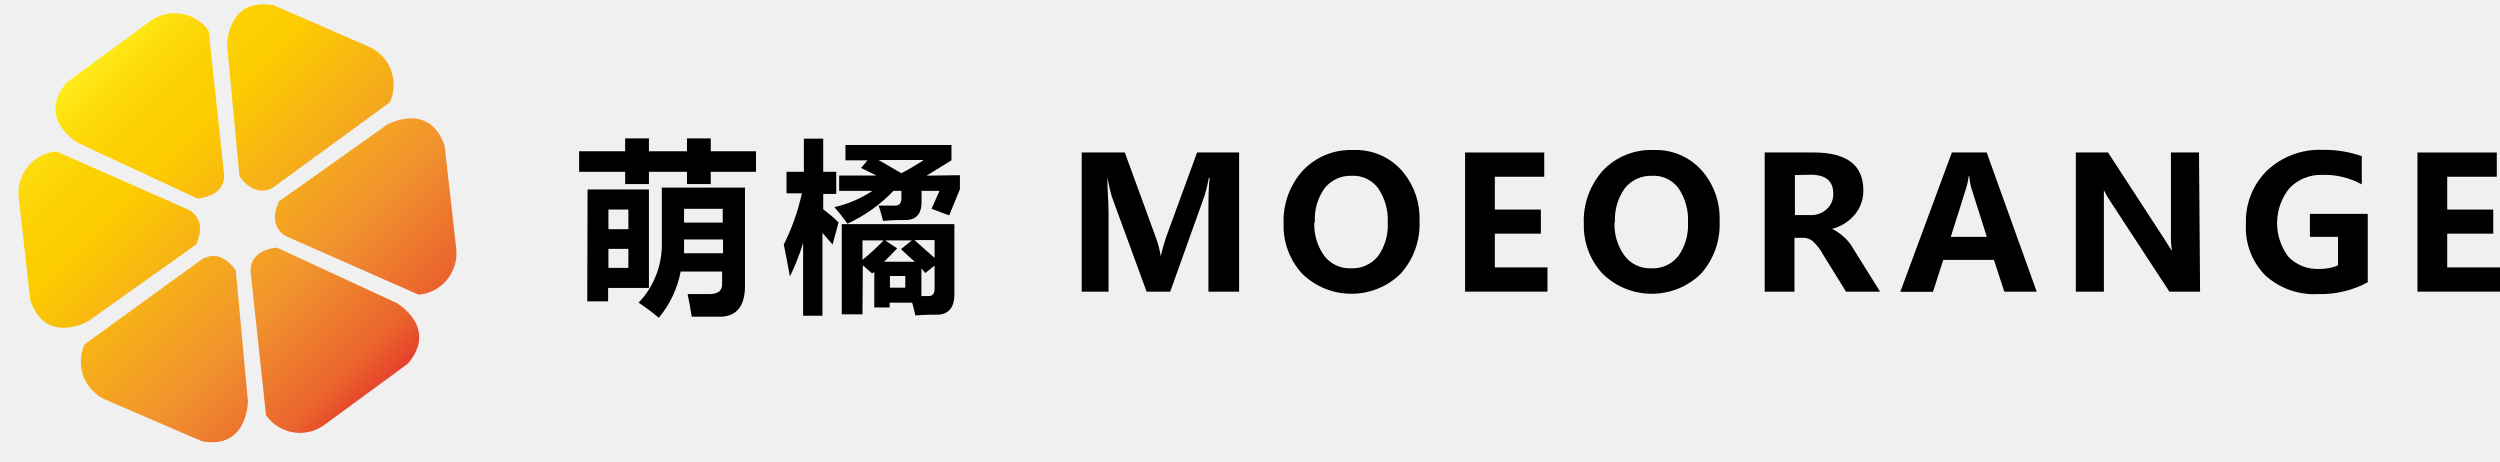
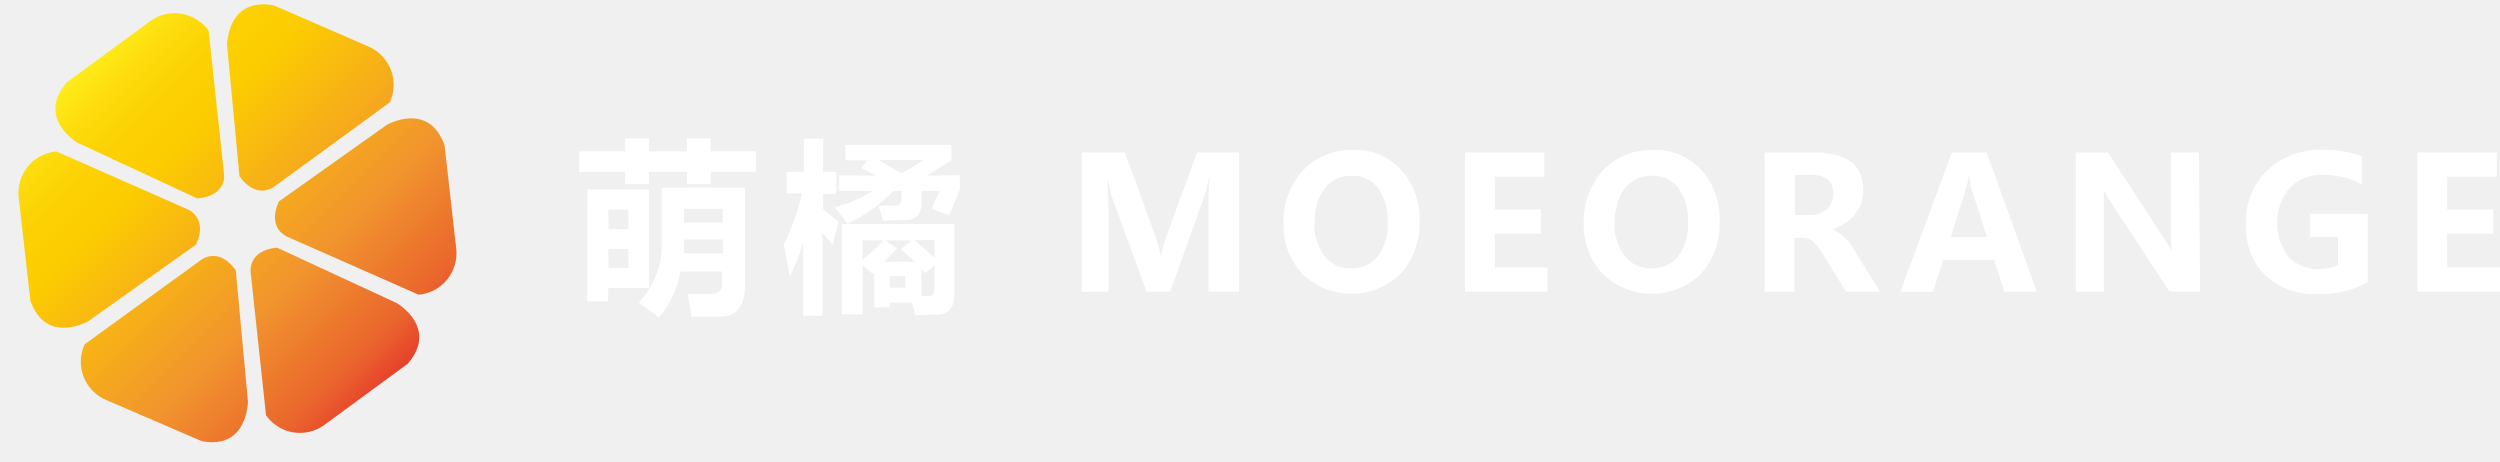
<svg xmlns="http://www.w3.org/2000/svg" xmlns:xlink="http://www.w3.org/1999/xlink" id="图层_1" data-name="图层 1" viewBox="0 0 162.96 30.08">
  <defs>
    <style>.cls-1{fill:#fff;}.cls-2{mask:url(#mask);}.cls-3{stroke-miterlimit:10;fill:url(#橙色_黄色);stroke:url(#未命名的渐变_6);}</style>
    <mask id="mask" x="0" y="0" width="30.08" height="30.08" maskUnits="userSpaceOnUse">
      <g transform="translate(-662.13 -79.06)">
        <path class="cls-1" d="M676.93,82s0-3.16,3.05-2.59l6.21,2.7a2.72,2.72,0,0,1,1.35,3.62L680,91.23s-1.13.9-2.26-.68Z" />
        <path class="cls-1" d="M667.2,88.37s-2.73-1.58-.72-3.94l5.45-4a2.71,2.71,0,0,1,3.8.64l1,9.31S677,91.79,675,92Z" />
        <path class="cls-1" d="M667.88,100s-2.74,1.58-3.77-1.34l-.76-6.73a2.71,2.71,0,0,1,2.45-3l8.57,3.78s1.35.53.54,2.29Z" />
        <path class="cls-1" d="M678.29,105.22s0,3.16-3,2.6L669,105.11a2.7,2.7,0,0,1-1.35-3.61L675.24,96s1.13-.9,2.26.68Z" />
        <path class="cls-1" d="M688,98.82s2.73,1.58.72,3.94l-5.45,4a2.7,2.7,0,0,1-3.8-.63l-1-9.31s-.22-1.43,1.71-1.62Z" />
        <path class="cls-1" d="M687.34,87.2s2.74-1.58,3.77,1.34l.76,6.73a2.71,2.71,0,0,1-2.45,3l-8.57-3.78s-1.35-.53-.54-2.3Z" />
      </g>
    </mask>
    <linearGradient id="橙色_黄色" x1="254.94" y1="150.06" x2="285.03" y2="150.06" gradientTransform="translate(-69.76 -281.97) rotate(45)" gradientUnits="userSpaceOnUse">
      <stop offset="0" stop-color="#fff21f" />
      <stop offset="0.01" stop-color="#ffef1c" />
      <stop offset="0.1" stop-color="#fddc0d" />
      <stop offset="0.19" stop-color="#fcd103" />
      <stop offset="0.28" stop-color="#fccd00" />
      <stop offset="0.67" stop-color="#f1942e" />
      <stop offset="0.89" stop-color="#ea652d" />
      <stop offset="1" stop-color="#e5352b" />
    </linearGradient>
    <linearGradient id="未命名的渐变_6" x1="254.44" y1="150.06" x2="285.53" y2="150.06" xlink:href="#橙色_黄色" />
  </defs>
  <g class="cls-2">
    <circle class="cls-3" cx="15.04" cy="15.04" r="15.04" />
  </g>
-   <path d="M706.91,88.08h1.55v.84h2.95v1.34h-2.95v.8h-1.55v-.8h-2.48v.8h-1.55v-.8h-3V88.92h3v-.84h1.55v.84h2.48Zm-6.48,3.33h4v6.42h-2.66v.87h-1.36Zm2.66,1.31h-1.3V94h1.3Zm0,3.8V95.28h-1.3v1.24Zm2,3.27a14.59,14.59,0,0,0-1.33-1,5.51,5.51,0,0,0,1.51-4v-3.5h5.42V97.7q0,1.88-1.47,2l-2,0c-.08-.51-.17-1-.27-1.47h1.41c.56,0,.84-.21.84-.64v-.83H706.5A6.66,6.66,0,0,1,705.06,99.79Zm1.63-5.12c0,.27,0,.57,0,.9h2.54v-.9Zm2.52-2h-2.52v.9h2.52Z" transform="translate(-662.13 -79.06)" />
-   <path d="M713.22,95a14.17,14.17,0,0,0,1.18-3.34h-1V90.26h1.13V88.1h1.26v2.16h.85V91.7h-.85v1c.34.26.69.54,1,.86L716.4,95l-.66-.76v5.4h-1.26V94.89a14.09,14.09,0,0,1-.86,2.19C713.52,96.52,713.39,95.84,713.22,95Zm11.48-4.52v.92L724,93.1l-1.15-.43.52-1.17h-1.17v.75c0,.71-.31,1.1-.93,1.15-.4,0-.93,0-1.58.06a8.94,8.94,0,0,0-.29-1l1.09,0c.26,0,.4-.16.4-.5V91.5h-.52a9.78,9.78,0,0,1-3,2.14,12.74,12.74,0,0,0-.85-1.08A7.41,7.41,0,0,0,719,91.5h-2.17v-1h2.43l-1-.49.42-.5h-1.44v-1h6.91v1l-1.62,1Zm-6.35,9.07H717V93.67h7.34v4.57c0,.82-.33,1.26-1,1.33-.37,0-.88,0-1.54.05-.07-.3-.14-.58-.21-.83h-1.47v.31h-1V96.78l-.14.11-.61-.54Zm1.34-4.82h-1.34V96C718.83,95.61,719.28,95.19,719.69,94.77Zm2.6-5.24H719.4l1.48.86C721.32,90.13,721.79,89.85,722.29,89.53Zm-1.41,5.79.69-.55h-1.74l.78.52c-.27.29-.56.58-.85.87h2Q721.25,95.67,720.88,95.32Zm.26,2.53v-.76h-1v.76Zm1.91-2v-1.1h-1.3C722.26,95.19,722.69,95.55,723.05,95.87Zm-.86.74v1.81h.48c.25,0,.38-.16.38-.48V96.37l-.61.49Z" transform="translate(-662.13 -79.06)" />
-   <path d="M740.9,98.07V92.56c0-.5,0-1.14.08-1.91h-.05a10.4,10.4,0,0,1-.28,1.16l-2.24,6.26h-1.54l-2.27-6.2c-.05-.15-.15-.55-.29-1.22h0c0,.76.08,1.52.08,2.29v5.13h-1.75V89h2.81l2,5.48a6.26,6.26,0,0,1,.34,1.28h0a12.39,12.39,0,0,1,.37-1.29l2-5.47h2.74v9.07Z" transform="translate(-662.13 -79.06)" />
-   <path d="M745.8,93.65a4.89,4.89,0,0,1,1.25-3.47,4.28,4.28,0,0,1,3.29-1.34,4,4,0,0,1,3.13,1.3,4.73,4.73,0,0,1,1.19,3.33,4.81,4.81,0,0,1-1.24,3.44,4.59,4.59,0,0,1-6.4,0A4.59,4.59,0,0,1,745.8,93.65Zm2-.1a3.5,3.5,0,0,0,.63,2.16,2.09,2.09,0,0,0,1.76.84,2.13,2.13,0,0,0,1.77-.8,3.44,3.44,0,0,0,.63-2.17,3.68,3.68,0,0,0-.62-2.24,2,2,0,0,0-1.73-.82,2.13,2.13,0,0,0-1.79.84A3.44,3.44,0,0,0,747.84,93.55Z" transform="translate(-662.13 -79.06)" />
-   <path d="M763,98.07h-5.37V89h5.16v1.58h-3.22v2.14h3v1.57h-3v2.2H763Z" transform="translate(-662.13 -79.06)" />
-   <path d="M765.37,93.65a4.89,4.89,0,0,1,1.24-3.47,4.3,4.3,0,0,1,3.29-1.34,4,4,0,0,1,3.13,1.3,4.73,4.73,0,0,1,1.19,3.33A4.81,4.81,0,0,1,773,96.91a4.59,4.59,0,0,1-6.4,0A4.58,4.58,0,0,1,765.37,93.65Zm2-.1a3.44,3.44,0,0,0,.64,2.16,2.07,2.07,0,0,0,1.75.84,2.11,2.11,0,0,0,1.77-.8,3.44,3.44,0,0,0,.63-2.17,3.67,3.67,0,0,0-.61-2.24,2,2,0,0,0-1.74-.82,2.15,2.15,0,0,0-1.79.84A3.5,3.5,0,0,0,767.4,93.55Z" transform="translate(-662.13 -79.06)" />
-   <path d="M784.68,98.07h-2.22L781,95.71a3.37,3.37,0,0,0-.72-.94,1,1,0,0,0-.6-.21h-.58v3.51h-1.94V89h3.19q3.24,0,3.24,2.46a2.43,2.43,0,0,1-.55,1.58,2.84,2.84,0,0,1-1.49.94v0A3.22,3.22,0,0,1,783,95.38Zm-5.55-7.6v2.61h1a1.5,1.5,0,0,0,1.09-.4,1.31,1.31,0,0,0,.41-1q0-1.23-1.47-1.23Z" transform="translate(-662.13 -79.06)" />
-   <path d="M794.89,98.07h-2.11L792.1,96h-3.3l-.67,2.08H786L789.36,89h2.27Zm-3.25-3.57-1-3.15a3.42,3.42,0,0,1-.14-.79h-.05a3.9,3.9,0,0,1-.16.77l-1,3.17Z" transform="translate(-662.13 -79.06)" />
-   <path d="M805.54,98.07h-2l-3.84-5.87a6,6,0,0,1-.43-.74h0c0,.31,0,.8,0,1.45v5.16h-1.83V89h2.1l3.71,5.7.45.72h0a8.34,8.34,0,0,1-.06-1.25V89h1.83Z" transform="translate(-662.13 -79.06)" />
-   <path d="M816.47,97.46a6.48,6.48,0,0,1-3.27.77A4.72,4.72,0,0,1,809.78,97a4.4,4.4,0,0,1-1.25-3.33,4.64,4.64,0,0,1,1.37-3.49,5,5,0,0,1,3.64-1.35,7.23,7.23,0,0,1,2.54.41v1.84a5,5,0,0,0-2.58-.62,2.82,2.82,0,0,0-2.13.86,3.63,3.63,0,0,0-.08,4.47,2.61,2.61,0,0,0,2,.8,3,3,0,0,0,1.24-.23V94.5H812.7V93h3.77Z" transform="translate(-662.13 -79.06)" />
-   <path d="M825.09,98.07h-5.38V89h5.17v1.58h-3.23v2.14h3v1.57h-3v2.2h3.44Z" transform="translate(-662.13 -79.06)" />
+   <path class="cls-1" d="M706.91,88.08h1.55v.84h2.95v1.34h-2.95v.8h-1.55v-.8h-2.48v.8h-1.55v-.8h-3V88.92h3v-.84h1.55v.84h2.48Zm-6.48,3.33h4v6.42h-2.66v.87h-1.36Zm2.66,1.31h-1.3V94h1.3Zm0,3.8V95.28h-1.3v1.24Zm2,3.27a14.59,14.59,0,0,0-1.33-1,5.51,5.51,0,0,0,1.51-4v-3.5h5.42V97.7q0,1.88-1.47,2l-2,0c-.08-.51-.17-1-.27-1.47h1.41c.56,0,.84-.21.84-.64v-.83H706.5A6.66,6.66,0,0,1,705.06,99.79Zm1.63-5.12c0,.27,0,.57,0,.9h2.54v-.9Zm2.52-2h-2.52v.9h2.52Z" transform="translate(-662.13 -79.06)" />
+   <path class="cls-1" d="M713.22,95a14.17,14.17,0,0,0,1.18-3.34h-1V90.26h1.13V88.1h1.26v2.16h.85V91.7h-.85v1c.34.26.69.54,1,.86L716.4,95l-.66-.76v5.4h-1.26V94.89a14.09,14.09,0,0,1-.86,2.19C713.52,96.52,713.39,95.84,713.22,95Zm11.48-4.52v.92L724,93.1l-1.15-.43.52-1.17h-1.17v.75c0,.71-.31,1.1-.93,1.15-.4,0-.93,0-1.58.06a8.94,8.94,0,0,0-.29-1l1.09,0c.26,0,.4-.16.4-.5V91.5h-.52a9.78,9.78,0,0,1-3,2.14,12.74,12.74,0,0,0-.85-1.08A7.41,7.41,0,0,0,719,91.5h-2.17v-1h2.43l-1-.49.42-.5h-1.44v-1h6.91v1l-1.62,1Zm-6.35,9.07H717V93.67h7.34v4.57c0,.82-.33,1.26-1,1.33-.37,0-.88,0-1.54.05-.07-.3-.14-.58-.21-.83h-1.47v.31h-1V96.78l-.14.11-.61-.54Zm1.34-4.82h-1.34V96C718.83,95.61,719.28,95.19,719.69,94.77Zm2.6-5.24H719.4l1.48.86C721.32,90.13,721.79,89.85,722.29,89.53Zm-1.41,5.79.69-.55h-1.74l.78.52c-.27.29-.56.58-.85.87h2Q721.25,95.67,720.88,95.32Zm.26,2.53v-.76h-1v.76Zm1.91-2v-1.1h-1.3C722.26,95.19,722.69,95.55,723.05,95.87Zm-.86.74v1.81h.48c.25,0,.38-.16.38-.48V96.37l-.61.49Z" transform="translate(-662.13 -79.06)" />
+   <path class="cls-1" d="M740.9,98.07V92.56c0-.5,0-1.14.08-1.91h-.05a10.4,10.4,0,0,1-.28,1.16l-2.24,6.26h-1.54l-2.27-6.2c-.05-.15-.15-.55-.29-1.22h0c0,.76.08,1.52.08,2.29v5.13h-1.75V89h2.81l2,5.48a6.26,6.26,0,0,1,.34,1.28h0a12.39,12.39,0,0,1,.37-1.29l2-5.47h2.74v9.07Z" transform="translate(-662.13 -79.06)" />
+   <path class="cls-1" d="M745.8,93.65a4.89,4.89,0,0,1,1.25-3.47,4.28,4.28,0,0,1,3.29-1.34,4,4,0,0,1,3.13,1.3,4.73,4.73,0,0,1,1.19,3.33,4.81,4.81,0,0,1-1.24,3.44,4.59,4.59,0,0,1-6.4,0A4.59,4.59,0,0,1,745.8,93.65Zm2-.1a3.5,3.5,0,0,0,.63,2.16,2.09,2.09,0,0,0,1.76.84,2.13,2.13,0,0,0,1.77-.8,3.44,3.44,0,0,0,.63-2.17,3.68,3.68,0,0,0-.62-2.24,2,2,0,0,0-1.73-.82,2.13,2.13,0,0,0-1.79.84A3.44,3.44,0,0,0,747.84,93.55Z" transform="translate(-662.13 -79.06)" />
+   <path class="cls-1" d="M763,98.07h-5.37V89h5.16v1.58h-3.22v2.14h3v1.57h-3v2.2H763Z" transform="translate(-662.13 -79.06)" />
+   <path class="cls-1" d="M765.37,93.65a4.89,4.89,0,0,1,1.24-3.47,4.3,4.3,0,0,1,3.29-1.34,4,4,0,0,1,3.13,1.3,4.73,4.73,0,0,1,1.19,3.33A4.81,4.81,0,0,1,773,96.91a4.59,4.59,0,0,1-6.4,0A4.58,4.58,0,0,1,765.37,93.65Zm2-.1a3.44,3.44,0,0,0,.64,2.16,2.07,2.07,0,0,0,1.75.84,2.11,2.11,0,0,0,1.77-.8,3.44,3.44,0,0,0,.63-2.17,3.67,3.67,0,0,0-.61-2.24,2,2,0,0,0-1.74-.82,2.15,2.15,0,0,0-1.79.84A3.5,3.5,0,0,0,767.4,93.55Z" transform="translate(-662.13 -79.06)" />
+   <path class="cls-1" d="M784.68,98.07h-2.22L781,95.71a3.37,3.37,0,0,0-.72-.94,1,1,0,0,0-.6-.21h-.58v3.51h-1.94V89h3.19q3.24,0,3.24,2.46a2.43,2.43,0,0,1-.55,1.58,2.84,2.84,0,0,1-1.49.94v0A3.22,3.22,0,0,1,783,95.38Zm-5.55-7.6v2.61h1a1.5,1.5,0,0,0,1.09-.4,1.31,1.31,0,0,0,.41-1q0-1.23-1.47-1.23Z" transform="translate(-662.13 -79.06)" />
+   <path class="cls-1" d="M794.89,98.07h-2.11L792.1,96h-3.3l-.67,2.08H786L789.36,89h2.27Zm-3.25-3.57-1-3.15a3.42,3.42,0,0,1-.14-.79h-.05a3.9,3.9,0,0,1-.16.77l-1,3.17Z" transform="translate(-662.13 -79.06)" />
+   <path class="cls-1" d="M805.54,98.07h-2l-3.84-5.87a6,6,0,0,1-.43-.74h0c0,.31,0,.8,0,1.45v5.16h-1.83V89h2.1l3.71,5.7.45.72h0a8.34,8.34,0,0,1-.06-1.25V89h1.83Z" transform="translate(-662.13 -79.06)" />
+   <path class="cls-1" d="M816.47,97.46a6.48,6.48,0,0,1-3.27.77A4.72,4.72,0,0,1,809.78,97a4.4,4.4,0,0,1-1.25-3.33,4.64,4.64,0,0,1,1.37-3.49,5,5,0,0,1,3.64-1.35,7.23,7.23,0,0,1,2.54.41v1.84a5,5,0,0,0-2.58-.62,2.82,2.82,0,0,0-2.13.86,3.63,3.63,0,0,0-.08,4.47,2.61,2.61,0,0,0,2,.8,3,3,0,0,0,1.24-.23V94.5H812.7V93h3.77Z" transform="translate(-662.13 -79.06)" />
+   <path class="cls-1" d="M825.09,98.07h-5.38V89h5.17v1.58h-3.23v2.14h3v1.57h-3v2.2h3.44Z" transform="translate(-662.13 -79.06)" />
</svg>
